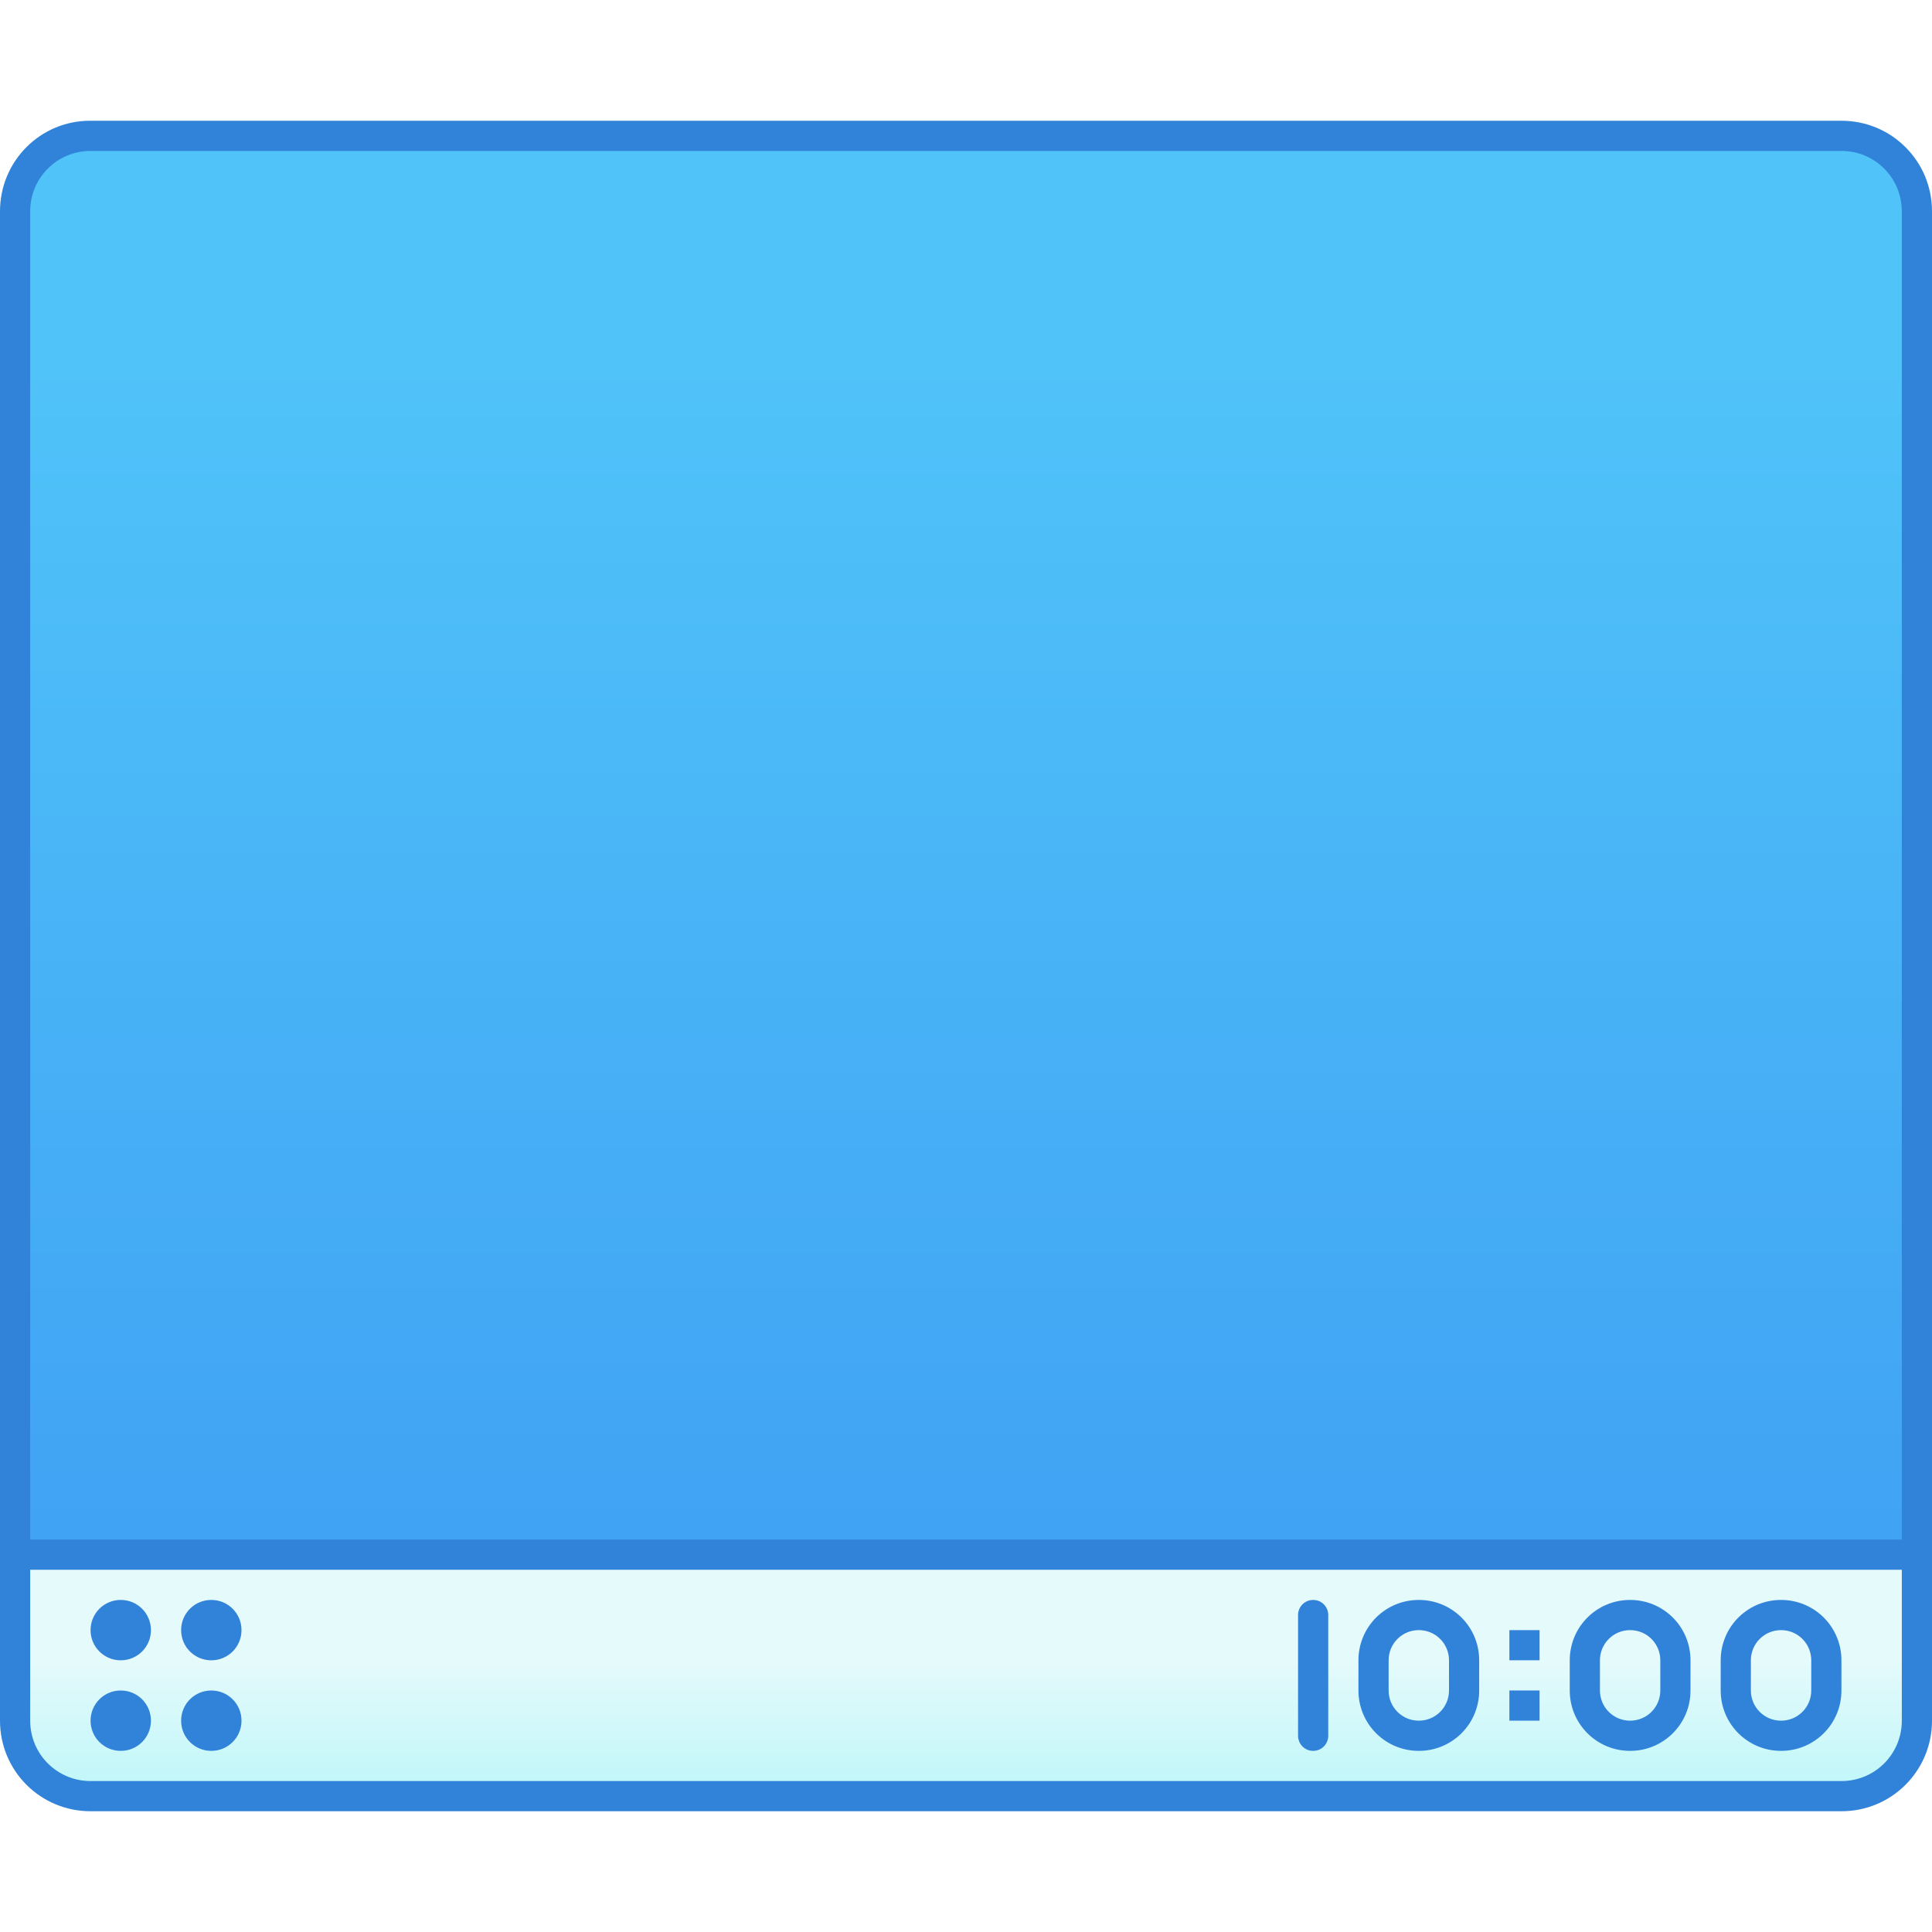
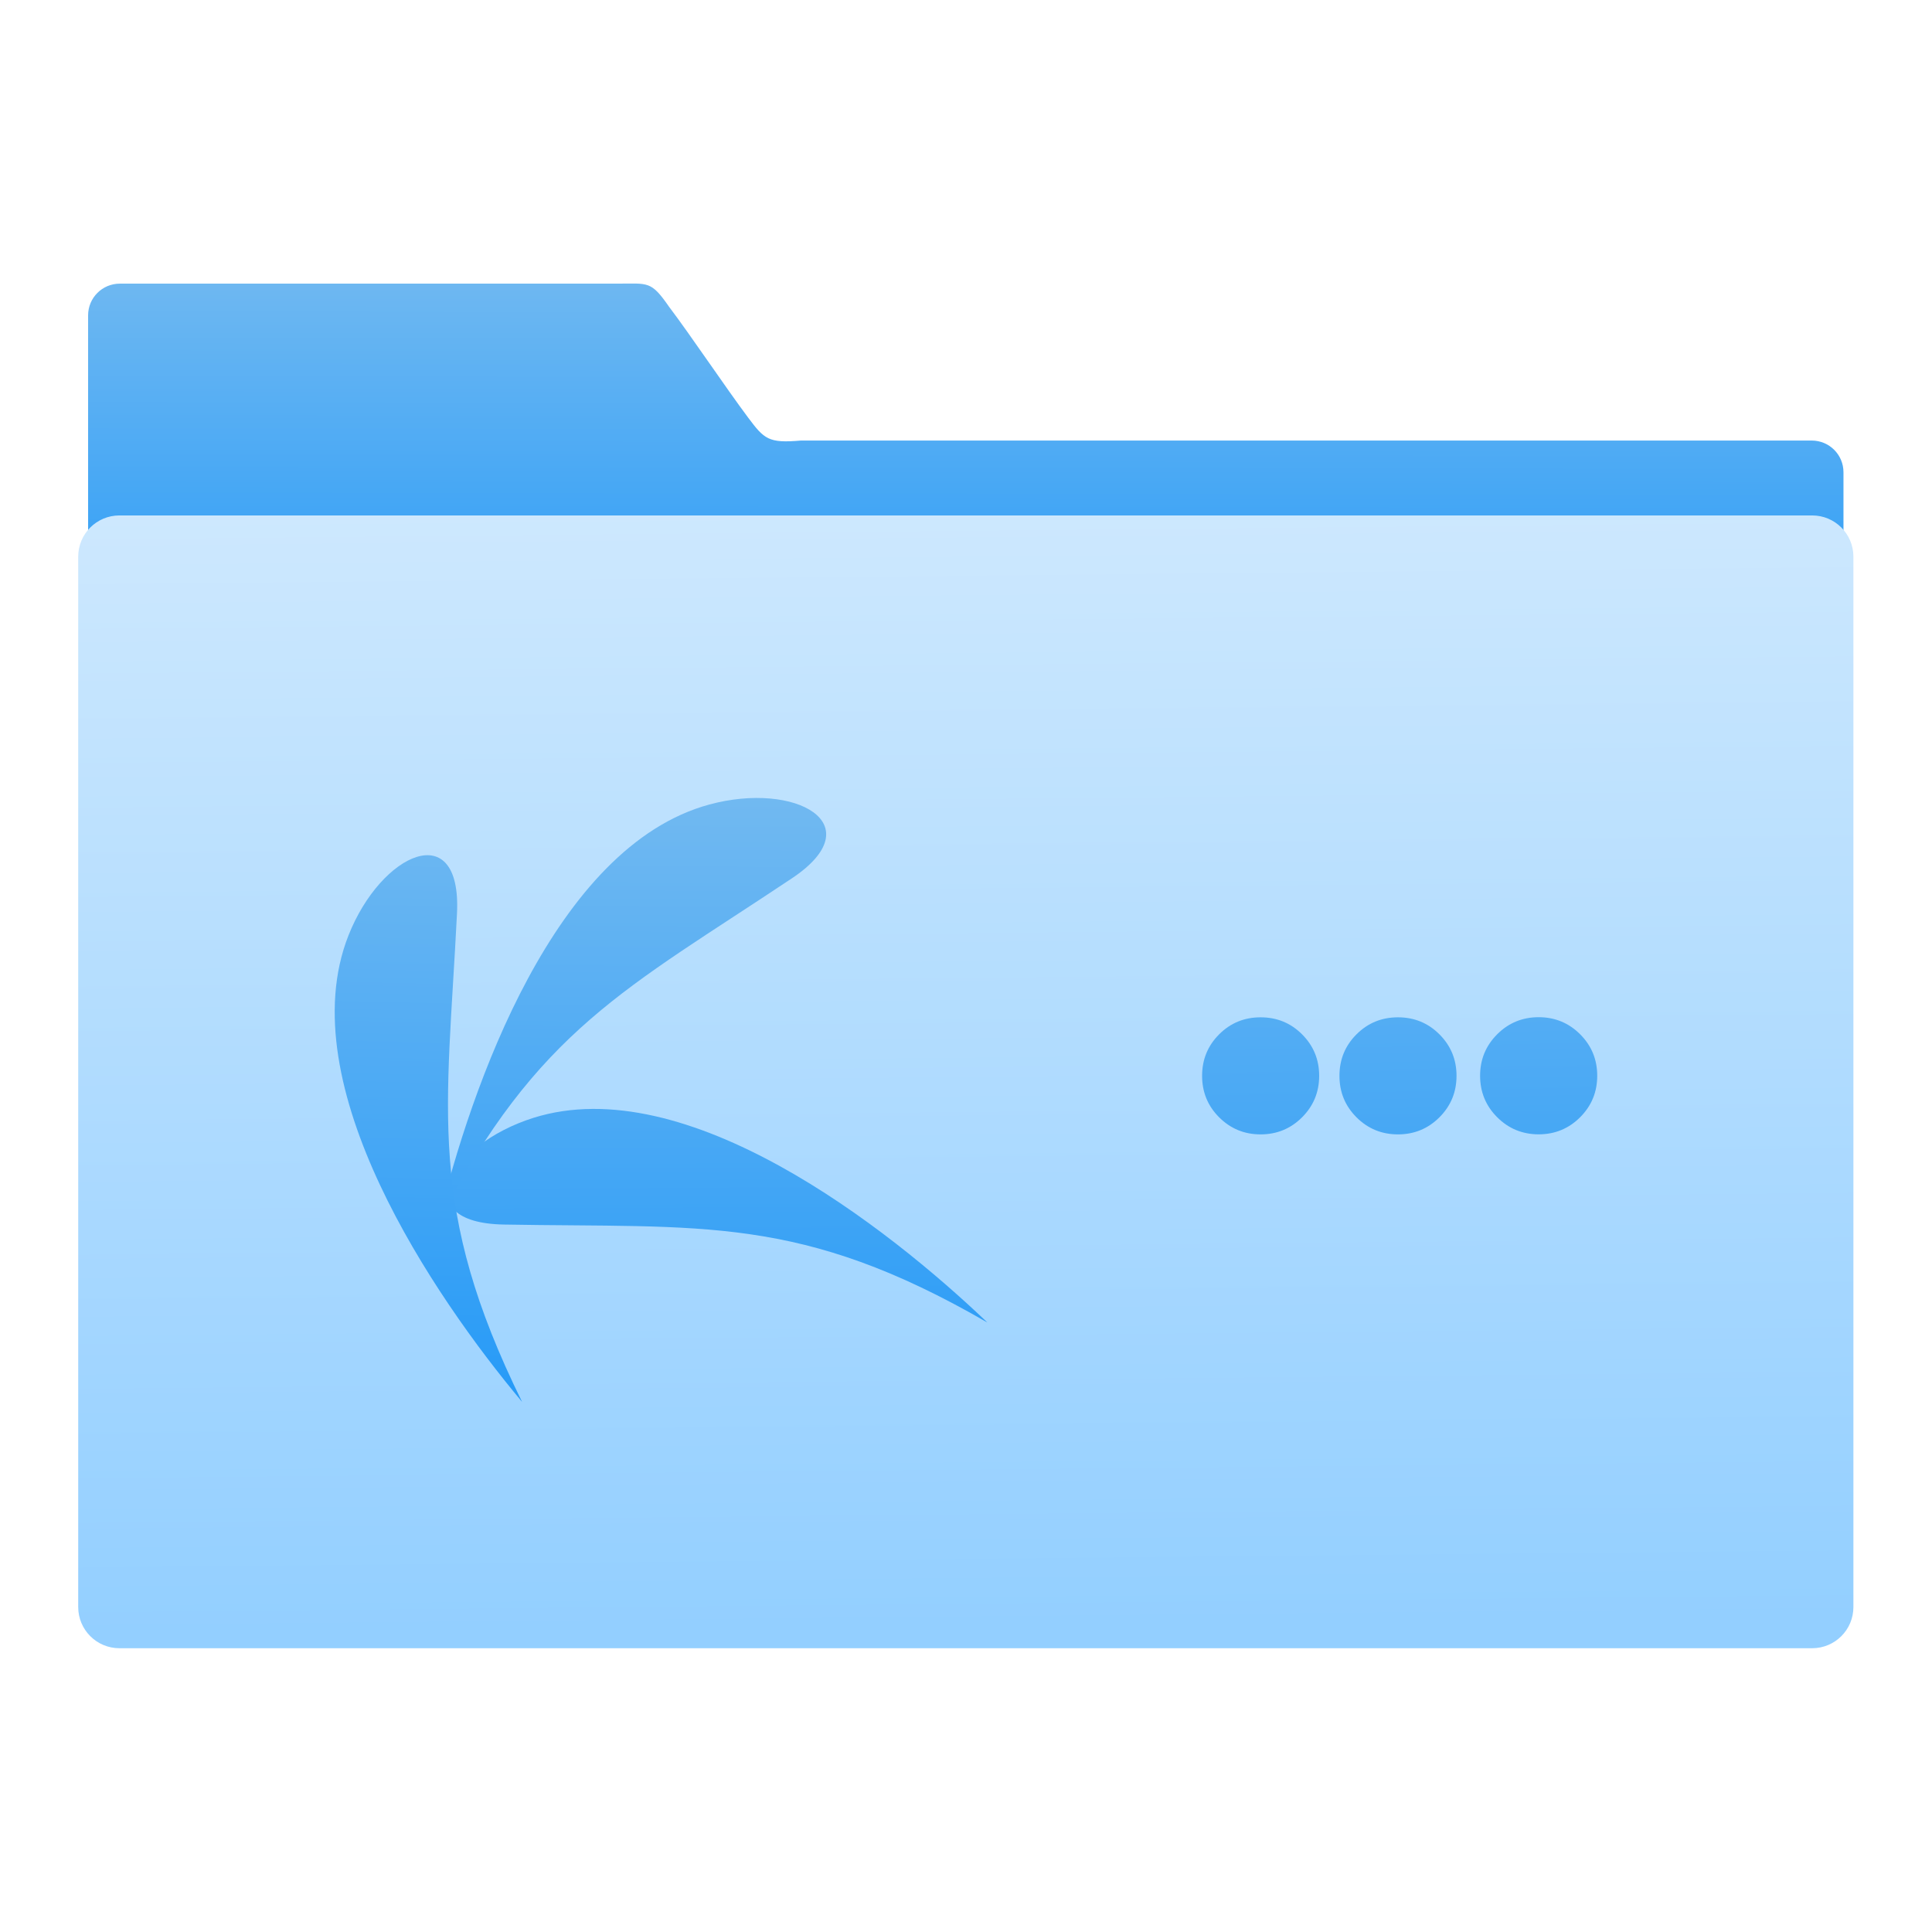
- <svg xmlns="http://www.w3.org/2000/svg" xmlns:xlink="http://www.w3.org/1999/xlink" width="64" height="64" viewBox="0 0 64 64" version="1.1" id="svg8">
-   <defs id="defs2">
-     <linearGradient gradientTransform="translate(-96,237.1842)" xlink:href="#linearGradient4627" id="linearGradient5302" x1="90" y1="83" x2="90" y2="79" gradientUnits="userSpaceOnUse" />
-     <linearGradient id="linearGradient4627">
-       <stop style="stop-color:#c2f7f9;stop-opacity:1" offset="0" id="stop4623" />
-       <stop style="stop-color:#e5fafb;stop-opacity:1" offset="1" id="stop4625" />
+ <svg xmlns="http://www.w3.org/2000/svg" xmlns:xlink="http://www.w3.org/1999/xlink" viewBox="0 0 64 64" id="svg2" version="1.1">
+   <defs id="defs4">
+     <linearGradient gradientUnits="userSpaceOnUse" y2="354.29" x2="-704.05" y1="647.77" x1="-701.19" id="3">
+       <stop stop-color="#93cfff" id="stop7" />
+       <stop offset="1" stop-color="#cde8fe" id="stop9" />
    </linearGradient>
-     <linearGradient gradientUnits="userSpaceOnUse" y2="283.223" x2="2.097" y1="295.658" x1="2.097" id="linearGradient8204-2" xlink:href="#linearGradient8202-9" gradientTransform="matrix(3.779527,0,0,3.779527,1.075508,-797.2633)" />
-     <linearGradient id="linearGradient8202-9">
-       <stop id="stop8198-1" offset="0" style="stop-color:#3d9cf3;stop-opacity:1" />
-       <stop id="stop8200-2" offset="1" style="stop-color:#50c3f9;stop-opacity:1" />
+     <linearGradient xlink:href="#1" id="4" x1="514.64" y1="128.74" x2="504.97" y2="-331.02" gradientUnits="userSpaceOnUse" gradientTransform="matrix(0.04851,0,0,0.04851,7.739,40.38719)" />
+     <linearGradient xlink:href="#1" id="2" x1="59.12" y1="-13.295" x2="59.15" y2="-37.783" gradientUnits="userSpaceOnUse" gradientTransform="matrix(4.17478 0 0 4.16765-1066.12 447.73)" />
+     <linearGradient xlink:href="#1" id="0" gradientUnits="userSpaceOnUse" x1="462" x2="497.7" />
+     <linearGradient id="1">
+       <stop stop-color="#289bf7" id="stop15" />
+       <stop offset="1" stop-color="#71b9f1" id="stop17" />
    </linearGradient>
+     <clipPath id="3-5">
+       <path d="M 0,792 612,792 612,0 0,0 0,792" id="path38" />
+     </clipPath>
+     <clipPath id="4-5">
+       <path d="m 558.89,526.62 37.604,0 0,-14.904 -37.604,0 0,14.904" id="path35" />
+     </clipPath>
+     <clipPath id="5">
+       <path d="m 596.5,511.72 c -6.962,6.661 -20.973,17.643 -31.626,14.277 -5.954,-1.882 -8.839,-7.319 -2.055,-7.441 13.837,-0.25 20.622,0.731 33.681,-6.836" id="path32" />
+     </clipPath>
+     <linearGradient xlink:href="#1" id="B" x1="564.19" y1="506.51" x2="564" y2="548.15" gradientUnits="userSpaceOnUse" />
+     <clipPath id="6">
+       <path d="m 556.75,546.2 27.01,0 0,-29.575 -27.01,0 0,29.575" id="path29" />
+     </clipPath>
+     <clipPath id="7">
+       <path d="m 556.75,516.63 c 2.252,9.368 8.092,26.19 18.874,29.12 6.02,1.639 11.393,-1.373 5.753,-5.147 -11.502,-7.696 -17.738,-10.542 -24.627,-23.971" id="path22" />
+     </clipPath>
+     <linearGradient xlink:href="#1" id="A" x1="562.35" y1="504.57" x2="562.67" y2="546.41" gradientUnits="userSpaceOnUse" />
+     <clipPath id="8">
+       <path d="m 547.05,542.87 13.05,0 0,-38.14 -13.05,0 0,38.14" id="path15" />
+     </clipPath>
+     <linearGradient xlink:href="#1" id="9" x1="559.17" y1="505.95" x2="560.09" y2="546.67" gradientUnits="userSpaceOnUse" />
  </defs>
-   <g id="layer1" transform="translate(0,-250.65)">
-     <g id="g5918" transform="translate(26,-10.53425)">
-       <path id="rect9313-2-3" d="m -23,265.184 21,7e-5 5,-1.1e-4 h 32 c 1.662,0 3,1.338 3,3 v 50 c 0,1.662 -1.338,3 -3,3 h -58 c -1.662,0 -3,-1.338 -3,-3 v -50 c 0,-1.662 1.338,-3.008 3,-3 z" style="opacity:1;fill:#3182d9;fill-opacity:1;stroke:none;stroke-width:1;stroke-opacity:1" />
-       <path id="rect9315-0-6" d="m -23,266.184 c -1.108,0 -2,0.892 -2,2 v 44 H 37 v -44 c 0,-1.108 -0.892,-2 -2,-2 h -31 -5 z" style="opacity:1;fill:url(#linearGradient8204-2);fill-opacity:1;stroke:none;stroke-width:1;stroke-opacity:1" />
-       <path id="rect4532" d="m -25,313.184 v 2 3 c 0,1.108 0.892,2 2,2 h 58 c 1.108,0 2,-0.892 2,-2 v -3 -2 h -2 -58 z m 3,1 c 0.554,0 1,0.446 1,1 0,0.554 -0.446,1 -1,1 -0.554,0 -1,-0.446 -1,-1 0,-0.554 0.446,-1 1,-1 z m 3,0 c 0.554,0 1,0.446 1,1 0,0.554 -0.446,1 -1,1 -0.554,0 -1,-0.446 -1,-1 0,-0.554 0.446,-1 1,-1 z m 36.5,0 c 0.277,0 0.5,0.223 0.5,0.5 v 4 c 0,0.277 -0.223,0.5 -0.5,0.5 -0.277,0 -0.5,-0.223 -0.5,-0.5 v -4 c 0,-0.277 0.223,-0.5 0.5,-0.5 z m 3.5,0 c 1.108,0 2,0.892 2,2 v 1 c 0,1.108 -0.892,2 -2,2 -1.108,0 -2,-0.892 -2,-2 v -1 c 0,-1.108 0.892,-2 2,-2 z m 7,0 c 1.108,0 2,0.892 2,2 v 1 c 0,1.108 -0.892,2 -2,2 -1.108,0 -2,-0.892 -2,-2 v -1 c 0,-1.108 0.892,-2 2,-2 z m 5,0 c 1.108,0 2,0.892 2,2 v 1 c 0,1.108 -0.892,2 -2,2 -1.108,0 -2,-0.892 -2,-2 v -1 c 0,-1.108 0.892,-2 2,-2 z m -12,1 c -0.554,0 -1,0.446 -1,1 v 1 c 0,0.554 0.446,1 1,1 0.554,0 1,-0.446 1,-1 v -1 c 0,-0.554 -0.446,-1 -1,-1 z m 3,0 h 1 v 1 h -1 z m 4,0 c -0.554,0 -1,0.446 -1,1 v 1 c 0,0.554 0.446,1 1,1 0.554,0 1,-0.446 1,-1 v -1 c 0,-0.554 -0.446,-1 -1,-1 z m 5,0 c -0.554,0 -1,0.446 -1,1 v 1 c 0,0.554 0.446,1 1,1 0.554,0 1,-0.446 1,-1 v -1 c 0,-0.554 -0.446,-1 -1,-1 z m -55,2 c 0.554,0 1,0.446 1,1 0,0.554 -0.446,1 -1,1 -0.554,0 -1,-0.446 -1,-1 0,-0.554 0.446,-1 1,-1 z m 3,0 c 0.554,0 1,0.446 1,1 0,0.554 -0.446,1 -1,1 -0.554,0 -1,-0.446 -1,-1 0,-0.554 0.446,-1 1,-1 z m 43,0 h 1 v 1 h -1 z" style="opacity:1;fill:url(#linearGradient5302);fill-opacity:1;stroke:none;stroke-width:0.3;stroke-miterlimit:4;stroke-dasharray:none;stroke-opacity:1" />
+   <g transform="matrix(.04851 0 0 .04851 7.739 41.702)" fill="url(#0)" id="g19">
+     <path d="m-880.52 294.78c-4.626 0-8.349 3.718-8.349 8.335v161.41l461.02 1v-121.2c0-4.618-3.724-8.335-8.35-8.335h-265.48c-8.51.751-9.607-.377-13.812-5.981-5.964-7.968-14.969-21.443-20.84-29.21-4.712-6.805-5.477-6.02-13.292-6.02z" transform="matrix(2.6001 0 0 2.6001 2211.78-1432.43)" fill="url(#2)" color="#000" id="path21" />
+     <rect y="356.85" x="-890.28" height="295.13" width="463.85" transform="matrix(2.6001 0 0 2.6001 2211.78-1432.43)" fill="url(#3)" stroke="url(#3)" stroke-width="2.378" rx="9.63" id="rect23" />
+   </g>
+   <g id="g4219" transform="translate(-0.147822,0.5998806)">
+     <path style="fill:url(#4)" id="path25" d="m 51.118,33.096 c -0.539,0 -0.997,0.189 -1.374,0.566 -0.377,0.377 -0.566,0.835 -0.566,1.374 0,0.539 0.189,0.997 0.566,1.374 0.377,0.377 0.835,0.566 1.374,0.566 0.539,0 0.997,-0.189 1.374,-0.566 0.377,-0.377 0.566,-0.835 0.566,-1.374 0,-0.539 -0.189,-0.997 -0.566,-1.374 -0.377,-0.377 -0.835,-0.566 -1.374,-0.566 m -9.211,0.004 c -0.539,0 -0.997,0.187 -1.374,0.564 -0.377,0.377 -0.564,0.835 -0.564,1.374 0,0.539 0.187,0.997 0.564,1.374 0.377,0.377 0.835,0.566 1.374,0.566 0.539,0 0.997,-0.189 1.374,-0.566 0.377,-0.377 0.566,-0.835 0.566,-1.374 0,-0.539 -0.189,-0.997 -0.566,-1.374 -0.377,-0.377 -0.835,-0.564 -1.374,-0.564 m 4.55,0 c -0.539,0 -0.997,0.187 -1.374,0.564 -0.377,0.377 -0.564,0.835 -0.564,1.374 0,0.539 0.187,0.997 0.564,1.374 0.377,0.377 0.835,0.566 1.374,0.566 0.539,0 0.997,-0.189 1.374,-0.566 0.377,-0.377 0.566,-0.835 0.566,-1.374 0,-0.539 -0.189,-0.997 -0.566,-1.374 -0.377,-0.377 -0.835,-0.564 -1.374,-0.564" />
+     <g id="g62" clip-path="url(#3-5)" transform="matrix(0.4756468,0,0,-0.4747774,-248.9656,285.4753)" style="fill:#56aef3;enable-background:new">
+       <g id="g64" transform="translate(-3.997,-1.449)" clip-path="url(#4-5)">
+         <g id="g66" clip-path="url(#5)">
+           <path id="path68" d="m 596.5,511.72 c -6.962,6.661 -20.973,17.643 -31.626,14.277 -5.954,-1.882 -8.839,-7.319 -2.055,-7.441 13.837,-0.25 20.622,0.731 33.681,-6.836" style="fill:url(#B);fill-rule:evenodd" />
+         </g>
+       </g>
+       <g id="g70" transform="translate(-2.485,0.663)" clip-path="url(#6)">
+         <g id="g72" clip-path="url(#7)">
+           <path id="path74" d="m 556.75,516.63 c 2.252,9.368 8.092,26.19 18.874,29.12 6.02,1.639 11.393,-1.373 5.753,-5.147 -11.502,-7.696 -17.738,-10.542 -24.627,-23.971" style="fill:url(#A);fill-rule:evenodd" />
+         </g>
+       </g>
+       <g id="g76" clip-path="url(#8)">
+         <path id="path78" d="m 560.09,504.74 c -6.172,7.399 -16.178,22.12 -12.09,32.524 2.281,5.812 7.902,8.321 7.563,1.544 -0.691,-13.823 -2.131,-20.525 4.531,-34.07" style="fill:url(#9);fill-rule:evenodd" />
+       </g>
    </g>
  </g>
</svg>
